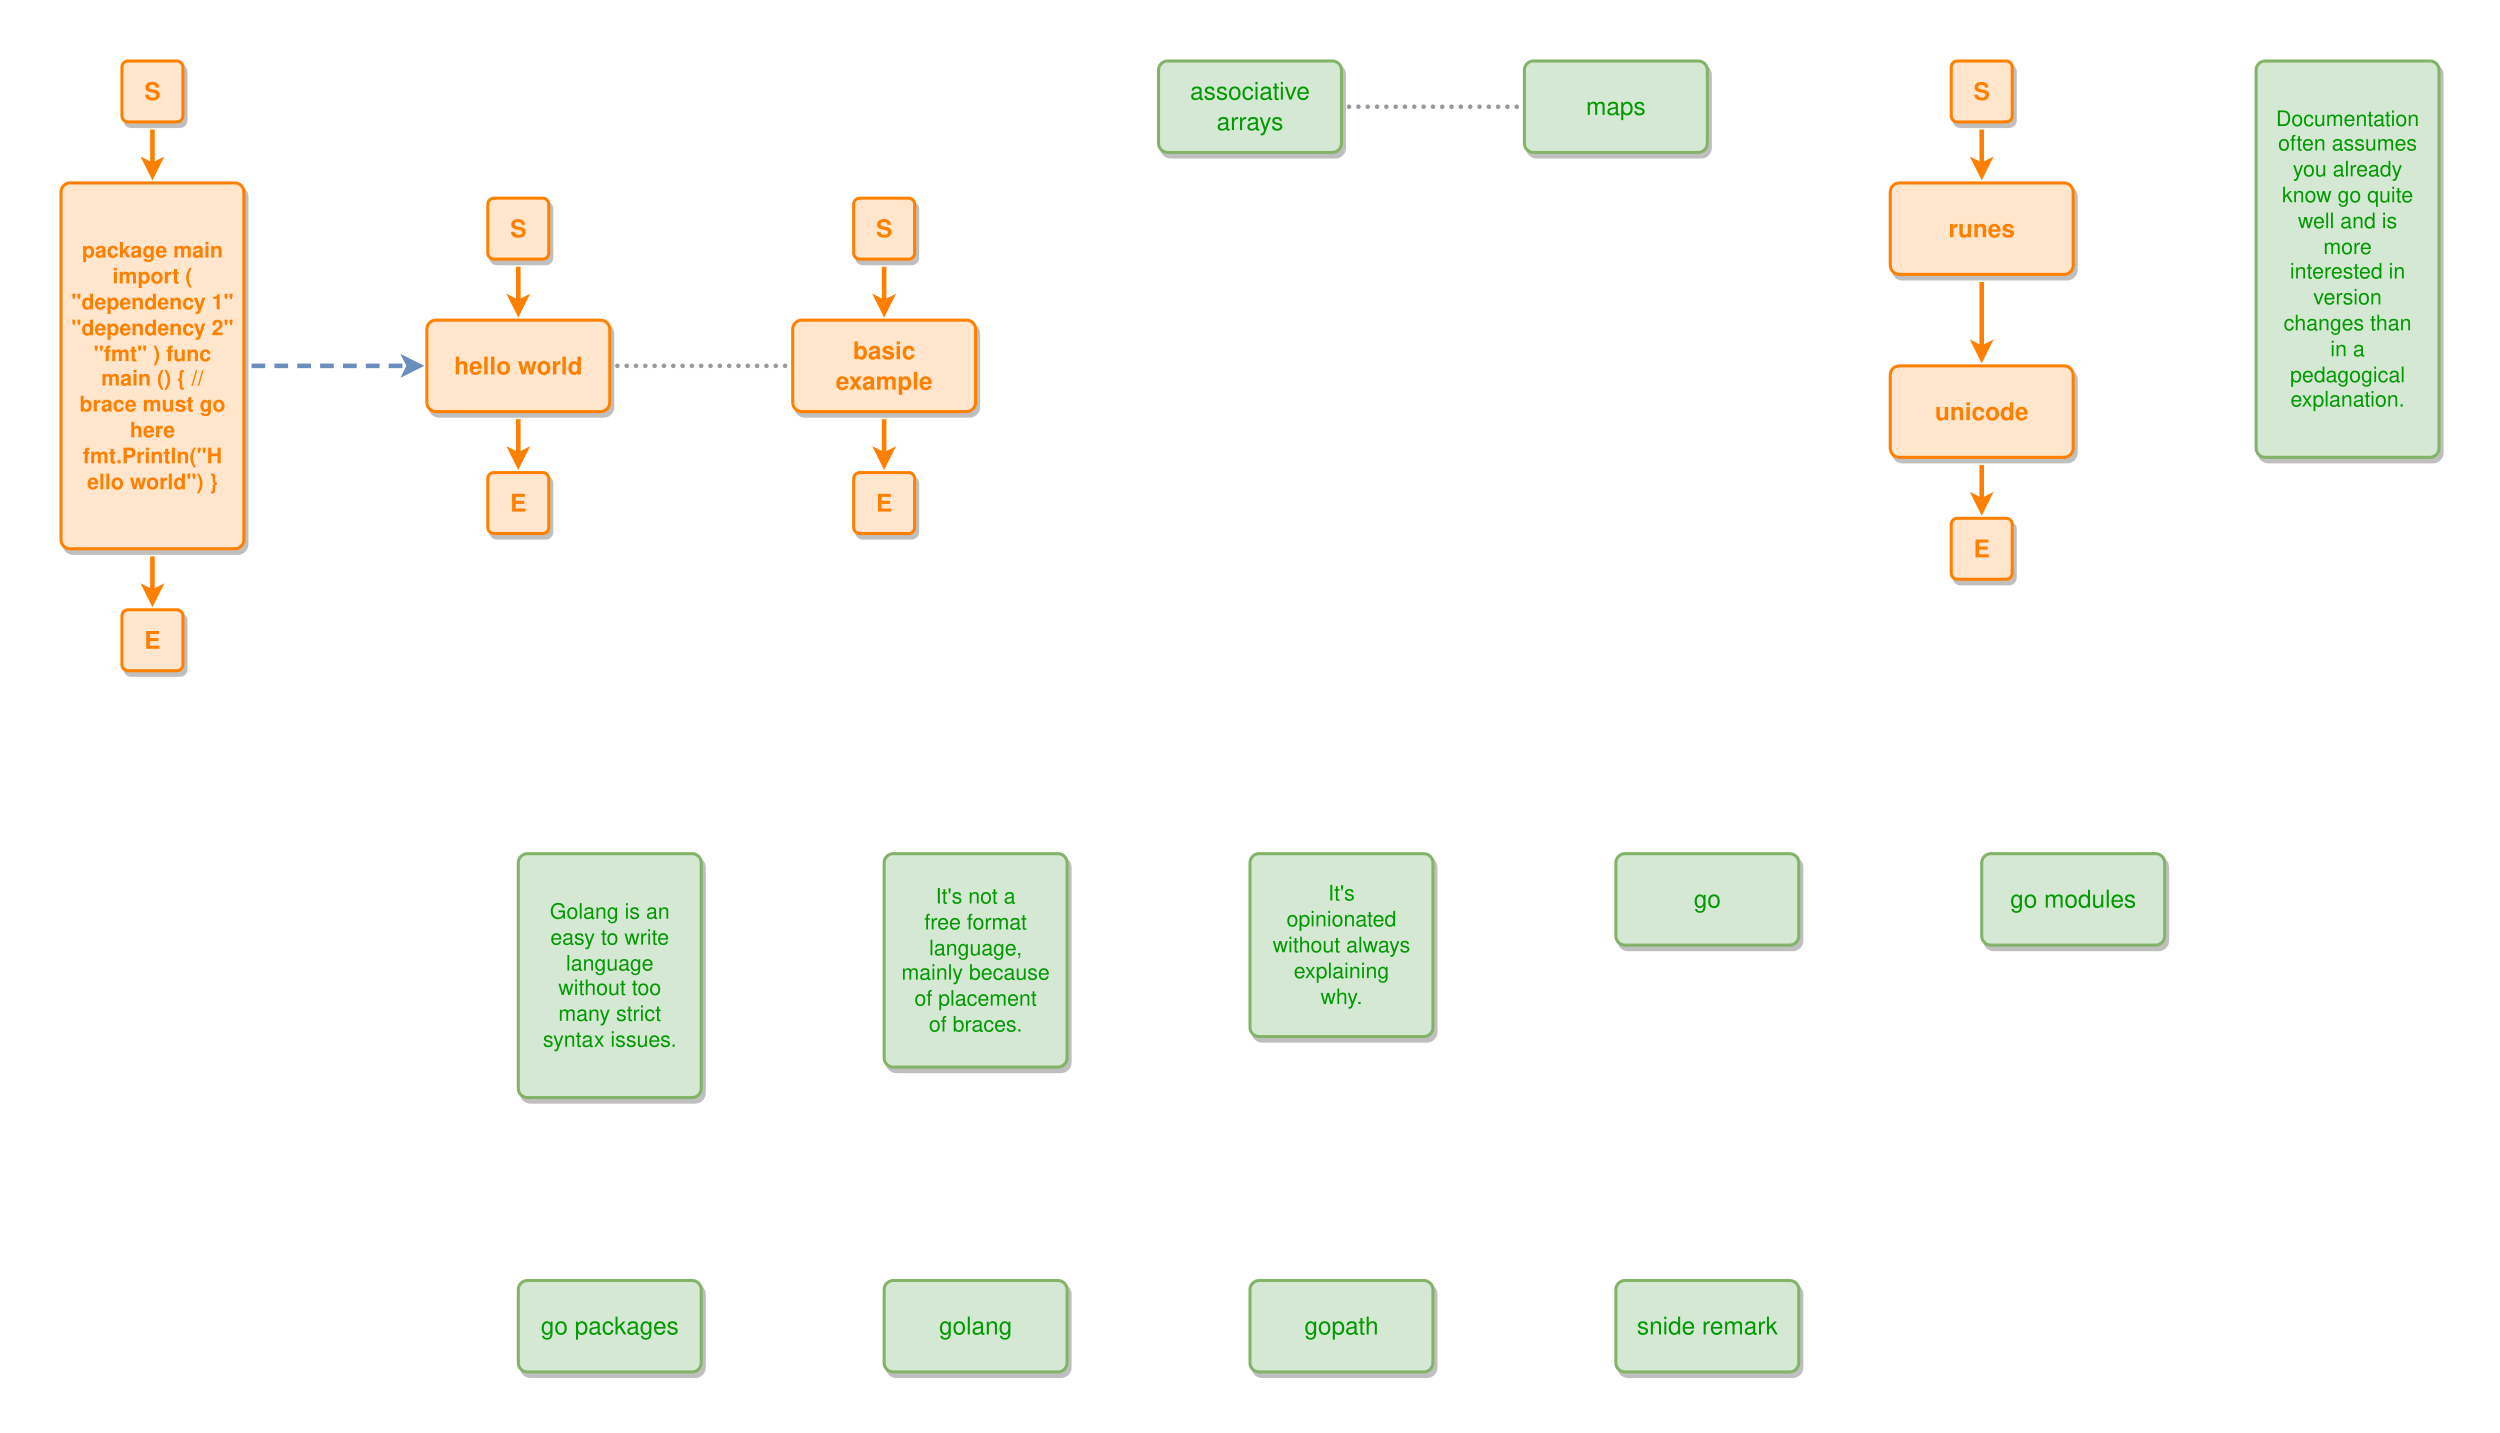
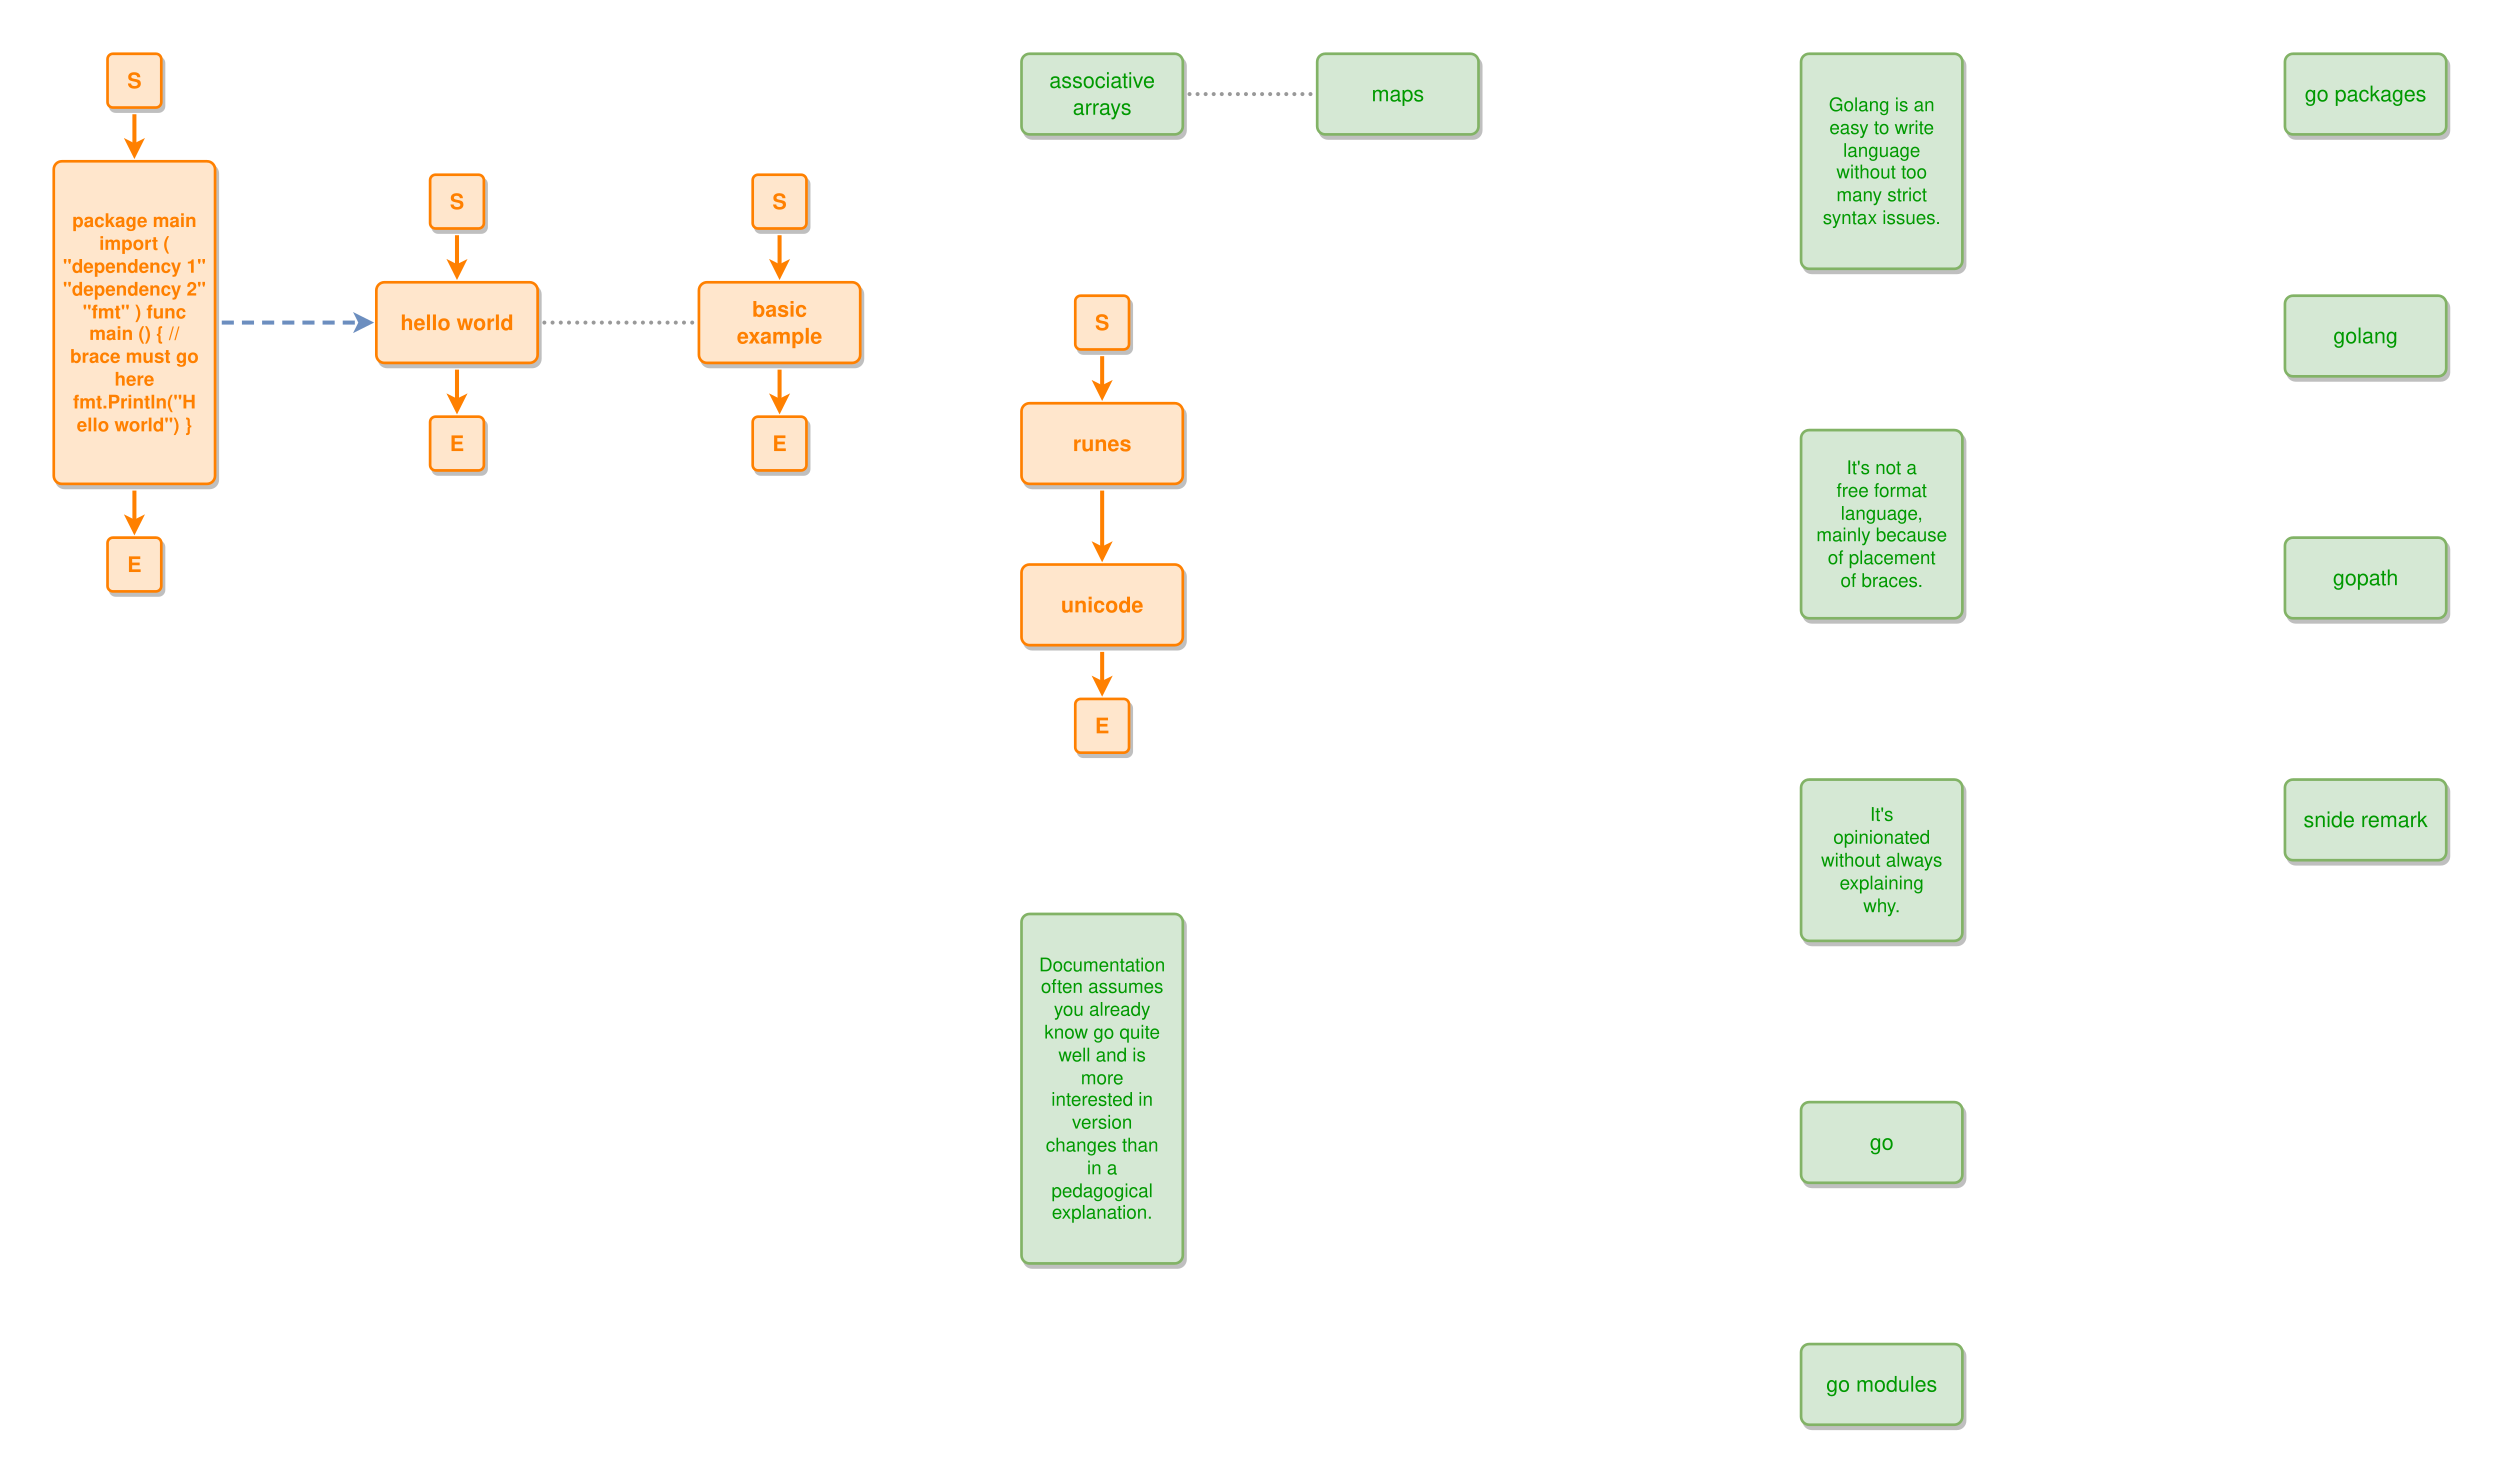
- <svg xmlns="http://www.w3.org/2000/svg" width="1640" height="940" viewBox="0 0 1640 940">
+ <svg xmlns="http://www.w3.org/2000/svg" width="1860" height="1100" viewBox="0 0 1860 1100">
  <defs>
  </defs>
  <g id="container-shells">
  </g>
  <g id="node-shadows">
-     <rect x="1480" y="40" width="120" height="260" rx="6" ry="6" fill="#000000" stroke="#000000" stroke-width="2" opacity="0.25" transform="translate(2,3)" />
-     <rect x="580" y="840" width="120" height="60" rx="6" ry="6" fill="#000000" stroke="#000000" stroke-width="2" opacity="0.25" transform="translate(2,3)" />
-     <rect x="820" y="840" width="120" height="60" rx="6" ry="6" fill="#000000" stroke="#000000" stroke-width="2" opacity="0.25" transform="translate(2,3)" />
+     <rect x="760" y="680" width="120" height="260" rx="6" ry="6" fill="#000000" stroke="#000000" stroke-width="2" opacity="0.25" transform="translate(2,3)" />
+     <rect x="1700" y="220" width="120" height="60" rx="6" ry="6" fill="#000000" stroke="#000000" stroke-width="2" opacity="0.25" transform="translate(2,3)" />
+     <rect x="1700" y="400" width="120" height="60" rx="6" ry="6" fill="#000000" stroke="#000000" stroke-width="2" opacity="0.25" transform="translate(2,3)" />
    <rect x="280" y="210" width="120" height="60" rx="6" ry="6" fill="#000000" stroke="#000000" stroke-width="2" opacity="0.25" transform="translate(2,3)" />
-     <rect x="1000" y="40" width="120" height="60" rx="6" ry="6" fill="#000000" stroke="#000000" stroke-width="2" opacity="0.25" transform="translate(2,3)" />
+     <rect x="980" y="40" width="120" height="60" rx="6" ry="6" fill="#000000" stroke="#000000" stroke-width="2" opacity="0.25" transform="translate(2,3)" />
    <rect x="40" y="120" width="120" height="240" rx="6" ry="6" fill="#000000" stroke="#000000" stroke-width="2" opacity="0.25" transform="translate(2,3)" />
-     <rect x="1240" y="120" width="120" height="60" rx="6" ry="6" fill="#000000" stroke="#000000" stroke-width="2" opacity="0.25" transform="translate(2,3)" />
-     <rect x="1060" y="840" width="120" height="60" rx="6" ry="6" fill="#000000" stroke="#000000" stroke-width="2" opacity="0.25" transform="translate(2,3)" />
-     <rect x="1240" y="240" width="120" height="60" rx="6" ry="6" fill="#000000" stroke="#000000" stroke-width="2" opacity="0.25" transform="translate(2,3)" />
+     <rect x="760" y="300" width="120" height="60" rx="6" ry="6" fill="#000000" stroke="#000000" stroke-width="2" opacity="0.25" transform="translate(2,3)" />
+     <rect x="1700" y="580" width="120" height="60" rx="6" ry="6" fill="#000000" stroke="#000000" stroke-width="2" opacity="0.25" transform="translate(2,3)" />
+     <rect x="760" y="420" width="120" height="60" rx="6" ry="6" fill="#000000" stroke="#000000" stroke-width="2" opacity="0.25" transform="translate(2,3)" />
    <rect x="560" y="130" width="40" height="40" rx="4" ry="4" fill="#000000" stroke="#000000" stroke-width="2" opacity="0.25" transform="translate(2,3)" />
    <rect x="560" y="310" width="40" height="40" rx="4" ry="4" fill="#000000" stroke="#000000" stroke-width="2" opacity="0.25" transform="translate(2,3)" />
-     <rect x="340" y="560" width="120" height="160" rx="6" ry="6" fill="#000000" stroke="#000000" stroke-width="2" opacity="0.25" transform="translate(2,3)" />
+     <rect x="1340" y="40" width="120" height="160" rx="6" ry="6" fill="#000000" stroke="#000000" stroke-width="2" opacity="0.25" transform="translate(2,3)" />
    <rect x="320" y="130" width="40" height="40" rx="4" ry="4" fill="#000000" stroke="#000000" stroke-width="2" opacity="0.25" transform="translate(2,3)" />
    <rect x="320" y="310" width="40" height="40" rx="4" ry="4" fill="#000000" stroke="#000000" stroke-width="2" opacity="0.25" transform="translate(2,3)" />
    <rect x="80" y="40" width="40" height="40" rx="4" ry="4" fill="#000000" stroke="#000000" stroke-width="2" opacity="0.25" transform="translate(2,3)" />
    <rect x="80" y="400" width="40" height="40" rx="4" ry="4" fill="#000000" stroke="#000000" stroke-width="2" opacity="0.25" transform="translate(2,3)" />
-     <rect x="1280" y="40" width="40" height="40" rx="4" ry="4" fill="#000000" stroke="#000000" stroke-width="2" opacity="0.25" transform="translate(2,3)" />
-     <rect x="1280" y="340" width="40" height="40" rx="4" ry="4" fill="#000000" stroke="#000000" stroke-width="2" opacity="0.25" transform="translate(2,3)" />
-     <rect x="580" y="560" width="120" height="140" rx="6" ry="6" fill="#000000" stroke="#000000" stroke-width="2" opacity="0.25" transform="translate(2,3)" />
-     <rect x="820" y="560" width="120" height="120" rx="6" ry="6" fill="#000000" stroke="#000000" stroke-width="2" opacity="0.25" transform="translate(2,3)" />
+     <rect x="800" y="220" width="40" height="40" rx="4" ry="4" fill="#000000" stroke="#000000" stroke-width="2" opacity="0.25" transform="translate(2,3)" />
+     <rect x="800" y="520" width="40" height="40" rx="4" ry="4" fill="#000000" stroke="#000000" stroke-width="2" opacity="0.25" transform="translate(2,3)" />
+     <rect x="1340" y="320" width="120" height="140" rx="6" ry="6" fill="#000000" stroke="#000000" stroke-width="2" opacity="0.25" transform="translate(2,3)" />
+     <rect x="1340" y="580" width="120" height="120" rx="6" ry="6" fill="#000000" stroke="#000000" stroke-width="2" opacity="0.25" transform="translate(2,3)" />
    <rect x="760" y="40" width="120" height="60" rx="6" ry="6" fill="#000000" stroke="#000000" stroke-width="2" opacity="0.25" transform="translate(2,3)" />
    <rect x="520" y="210" width="120" height="60" rx="6" ry="6" fill="#000000" stroke="#000000" stroke-width="2" opacity="0.25" transform="translate(2,3)" />
-     <rect x="1060" y="560" width="120" height="60" rx="6" ry="6" fill="#000000" stroke="#000000" stroke-width="2" opacity="0.25" transform="translate(2,3)" />
-     <rect x="1300" y="560" width="120" height="60" rx="6" ry="6" fill="#000000" stroke="#000000" stroke-width="2" opacity="0.25" transform="translate(2,3)" />
-     <rect x="340" y="840" width="120" height="60" rx="6" ry="6" fill="#000000" stroke="#000000" stroke-width="2" opacity="0.25" transform="translate(2,3)" />
+     <rect x="1340" y="820" width="120" height="60" rx="6" ry="6" fill="#000000" stroke="#000000" stroke-width="2" opacity="0.25" transform="translate(2,3)" />
+     <rect x="1340" y="1000" width="120" height="60" rx="6" ry="6" fill="#000000" stroke="#000000" stroke-width="2" opacity="0.25" transform="translate(2,3)" />
+     <rect x="1700" y="40" width="120" height="60" rx="6" ry="6" fill="#000000" stroke="#000000" stroke-width="2" opacity="0.25" transform="translate(2,3)" />
  </g>
  <g id="edges">
    <g class="edge" data-edge-idx="0" data-edge-base="nearto" data-edge-from="13" data-edge-to="5">
-       <line x1="995.00" y1="70.00" x2="885.00" y2="70.00" stroke="#999999" stroke-width="3" stroke-linecap="round" stroke-dasharray="0 6.111" />
+       <line x1="975.00" y1="70.00" x2="885.00" y2="70.00" stroke="#999999" stroke-width="3" stroke-linecap="round" stroke-dasharray="0 6.000" />
    </g>
    <g class="edge" data-edge-idx="1" data-edge-base="leadsto" data-edge-from="15" data-edge-to="17">
-       <line x1="1300.00" y1="185.00" x2="1300.00" y2="228.25" stroke="#ff8000" stroke-width="3" />
-       <path d="M 1300.00 235.00 L 1295.50 226.00 L 1300.00 228.25 L 1304.50 226.00 Z" fill="#ff8000" stroke="#ff8000" stroke-width="3" stroke-miterlimit="10" />
+       <line x1="820.00" y1="365.00" x2="820.00" y2="408.25" stroke="#ff8000" stroke-width="3" />
+       <path d="M 820.00 415.00 L 815.50 406.00 L 820.00 408.25 L 824.50 406.00 Z" fill="#ff8000" stroke="#ff8000" stroke-width="3" stroke-miterlimit="10" />
    </g>
    <g class="edge" data-edge-idx="2" data-edge-base="nearto" data-edge-from="6" data-edge-to="12">
      <line x1="515.00" y1="240.00" x2="405.00" y2="240.00" stroke="#999999" stroke-width="3" stroke-linecap="round" stroke-dasharray="0 6.111" />
    </g>
    <g class="edge" data-edge-idx="3" data-edge-base="expresses" data-edge-from="14" data-edge-to="12">
      <line x1="165.00" y1="240.00" x2="268.25" y2="240.00" stroke="#6c8ebf" stroke-width="3" stroke-dasharray="9 6" />
      <path d="M 275.00 240.00 L 266.00 244.50 L 268.25 240.00 L 266.00 235.50 Z" fill="#6c8ebf" stroke="#6c8ebf" stroke-width="3" stroke-miterlimit="10" />
    </g>
    <g class="edge" data-edge-idx="4" data-edge-base="leadsto" data-edge-from="18" data-edge-to="6">
      <line x1="580.00" y1="175.00" x2="580.00" y2="198.25" stroke="#ff8000" stroke-width="3" />
      <path d="M 580.00 205.00 L 575.50 196.00 L 580.00 198.25 L 584.50 196.00 Z" fill="#ff8000" stroke="#ff8000" stroke-width="3" stroke-miterlimit="10" />
    </g>
    <g class="edge" data-edge-idx="5" data-edge-base="leadsto" data-edge-from="6" data-edge-to="19">
      <line x1="580.00" y1="275.00" x2="580.00" y2="298.25" stroke="#ff8000" stroke-width="3" />
      <path d="M 580.00 305.00 L 575.50 296.00 L 580.00 298.25 L 584.50 296.00 Z" fill="#ff8000" stroke="#ff8000" stroke-width="3" stroke-miterlimit="10" />
    </g>
    <g class="edge" data-edge-idx="6" data-edge-base="leadsto" data-edge-from="20" data-edge-to="12">
      <line x1="340.00" y1="175.00" x2="340.00" y2="198.25" stroke="#ff8000" stroke-width="3" />
      <path d="M 340.00 205.00 L 335.50 196.00 L 340.00 198.25 L 344.50 196.00 Z" fill="#ff8000" stroke="#ff8000" stroke-width="3" stroke-miterlimit="10" />
    </g>
    <g class="edge" data-edge-idx="7" data-edge-base="leadsto" data-edge-from="12" data-edge-to="21">
      <line x1="340.00" y1="275.00" x2="340.00" y2="298.25" stroke="#ff8000" stroke-width="3" />
      <path d="M 340.00 305.00 L 335.50 296.00 L 340.00 298.25 L 344.50 296.00 Z" fill="#ff8000" stroke="#ff8000" stroke-width="3" stroke-miterlimit="10" />
    </g>
    <g class="edge" data-edge-idx="8" data-edge-base="leadsto" data-edge-from="22" data-edge-to="14">
      <line x1="100.00" y1="85.00" x2="100.00" y2="108.25" stroke="#ff8000" stroke-width="3" />
      <path d="M 100.00 115.00 L 95.50 106.00 L 100.00 108.25 L 104.50 106.00 Z" fill="#ff8000" stroke="#ff8000" stroke-width="3" stroke-miterlimit="10" />
    </g>
    <g class="edge" data-edge-idx="9" data-edge-base="leadsto" data-edge-from="14" data-edge-to="23">
      <line x1="100.00" y1="365.00" x2="100.00" y2="388.25" stroke="#ff8000" stroke-width="3" />
      <path d="M 100.00 395.00 L 95.50 386.00 L 100.00 388.25 L 104.50 386.00 Z" fill="#ff8000" stroke="#ff8000" stroke-width="3" stroke-miterlimit="10" />
    </g>
    <g class="edge" data-edge-idx="10" data-edge-base="leadsto" data-edge-from="24" data-edge-to="15">
-       <line x1="1300.00" y1="85.00" x2="1300.00" y2="108.25" stroke="#ff8000" stroke-width="3" />
-       <path d="M 1300.00 115.00 L 1295.50 106.00 L 1300.00 108.25 L 1304.50 106.00 Z" fill="#ff8000" stroke="#ff8000" stroke-width="3" stroke-miterlimit="10" />
+       <line x1="820.00" y1="265.00" x2="820.00" y2="288.25" stroke="#ff8000" stroke-width="3" />
+       <path d="M 820.00 295.00 L 815.50 286.00 L 820.00 288.25 L 824.50 286.00 Z" fill="#ff8000" stroke="#ff8000" stroke-width="3" stroke-miterlimit="10" />
    </g>
    <g class="edge" data-edge-idx="11" data-edge-base="leadsto" data-edge-from="17" data-edge-to="25">
-       <line x1="1300.00" y1="305.00" x2="1300.00" y2="328.25" stroke="#ff8000" stroke-width="3" />
-       <path d="M 1300.00 335.00 L 1295.50 326.00 L 1300.00 328.25 L 1304.50 326.00 Z" fill="#ff8000" stroke="#ff8000" stroke-width="3" stroke-miterlimit="10" />
+       <line x1="820.00" y1="485.00" x2="820.00" y2="508.25" stroke="#ff8000" stroke-width="3" />
+       <path d="M 820.00 515.00 L 815.50 506.00 L 820.00 508.25 L 824.50 506.00 Z" fill="#ff8000" stroke="#ff8000" stroke-width="3" stroke-miterlimit="10" />
    </g>
  </g>
  <g id="nodes">
-     <rect x="1480" y="40" width="120" height="260" rx="6" ry="6" fill="#d5e8d4" stroke="#82b366" stroke-width="2" />
-     <text x="1540" y="78" text-anchor="middle" dominant-baseline="middle" font-family="Helvetica,Inter,Segoe UI,Arial" font-size="14" font-weight="normal" fill="#009900">Documentation</text>
-     <text x="1540" y="94" text-anchor="middle" dominant-baseline="middle" font-family="Helvetica,Inter,Segoe UI,Arial" font-size="14" font-weight="normal" fill="#009900">often assumes</text>
-     <text x="1540" y="111" text-anchor="middle" dominant-baseline="middle" font-family="Helvetica,Inter,Segoe UI,Arial" font-size="14" font-weight="normal" fill="#009900">you already</text>
-     <text x="1540" y="128" text-anchor="middle" dominant-baseline="middle" font-family="Helvetica,Inter,Segoe UI,Arial" font-size="14" font-weight="normal" fill="#009900">know go quite</text>
-     <text x="1540" y="145" text-anchor="middle" dominant-baseline="middle" font-family="Helvetica,Inter,Segoe UI,Arial" font-size="14" font-weight="normal" fill="#009900">well and is</text>
-     <text x="1540" y="162" text-anchor="middle" dominant-baseline="middle" font-family="Helvetica,Inter,Segoe UI,Arial" font-size="14" font-weight="normal" fill="#009900">more</text>
-     <text x="1540" y="178" text-anchor="middle" dominant-baseline="middle" font-family="Helvetica,Inter,Segoe UI,Arial" font-size="14" font-weight="normal" fill="#009900">interested in</text>
-     <text x="1540" y="195" text-anchor="middle" dominant-baseline="middle" font-family="Helvetica,Inter,Segoe UI,Arial" font-size="14" font-weight="normal" fill="#009900">version</text>
-     <text x="1540" y="212" text-anchor="middle" dominant-baseline="middle" font-family="Helvetica,Inter,Segoe UI,Arial" font-size="14" font-weight="normal" fill="#009900">changes than</text>
-     <text x="1540" y="229" text-anchor="middle" dominant-baseline="middle" font-family="Helvetica,Inter,Segoe UI,Arial" font-size="14" font-weight="normal" fill="#009900">in a</text>
-     <text x="1540" y="246" text-anchor="middle" dominant-baseline="middle" font-family="Helvetica,Inter,Segoe UI,Arial" font-size="14" font-weight="normal" fill="#009900">pedagogical</text>
-     <text x="1540" y="262" text-anchor="middle" dominant-baseline="middle" font-family="Helvetica,Inter,Segoe UI,Arial" font-size="14" font-weight="normal" fill="#009900">explanation.</text>
-     <rect x="580" y="840" width="120" height="60" rx="6" ry="6" fill="#d5e8d4" stroke="#82b366" stroke-width="2" />
-     <text x="640" y="870" text-anchor="middle" dominant-baseline="middle" font-family="Helvetica,Inter,Segoe UI,Arial" font-size="16" font-weight="normal" fill="#009900">golang</text>
-     <rect x="820" y="840" width="120" height="60" rx="6" ry="6" fill="#d5e8d4" stroke="#82b366" stroke-width="2" />
-     <text x="880" y="870" text-anchor="middle" dominant-baseline="middle" font-family="Helvetica,Inter,Segoe UI,Arial" font-size="16" font-weight="normal" fill="#009900">gopath</text>
+     <rect x="760" y="680" width="120" height="260" rx="6" ry="6" fill="#d5e8d4" stroke="#82b366" stroke-width="2" />
+     <text x="820" y="718" text-anchor="middle" dominant-baseline="middle" font-family="Helvetica,Inter,Segoe UI,Arial" font-size="14" font-weight="normal" fill="#009900">Documentation</text>
+     <text x="820" y="734" text-anchor="middle" dominant-baseline="middle" font-family="Helvetica,Inter,Segoe UI,Arial" font-size="14" font-weight="normal" fill="#009900">often assumes</text>
+     <text x="820" y="751" text-anchor="middle" dominant-baseline="middle" font-family="Helvetica,Inter,Segoe UI,Arial" font-size="14" font-weight="normal" fill="#009900">you already</text>
+     <text x="820" y="768" text-anchor="middle" dominant-baseline="middle" font-family="Helvetica,Inter,Segoe UI,Arial" font-size="14" font-weight="normal" fill="#009900">know go quite</text>
+     <text x="820" y="785" text-anchor="middle" dominant-baseline="middle" font-family="Helvetica,Inter,Segoe UI,Arial" font-size="14" font-weight="normal" fill="#009900">well and is</text>
+     <text x="820" y="802" text-anchor="middle" dominant-baseline="middle" font-family="Helvetica,Inter,Segoe UI,Arial" font-size="14" font-weight="normal" fill="#009900">more</text>
+     <text x="820" y="818" text-anchor="middle" dominant-baseline="middle" font-family="Helvetica,Inter,Segoe UI,Arial" font-size="14" font-weight="normal" fill="#009900">interested in</text>
+     <text x="820" y="835" text-anchor="middle" dominant-baseline="middle" font-family="Helvetica,Inter,Segoe UI,Arial" font-size="14" font-weight="normal" fill="#009900">version</text>
+     <text x="820" y="852" text-anchor="middle" dominant-baseline="middle" font-family="Helvetica,Inter,Segoe UI,Arial" font-size="14" font-weight="normal" fill="#009900">changes than</text>
+     <text x="820" y="869" text-anchor="middle" dominant-baseline="middle" font-family="Helvetica,Inter,Segoe UI,Arial" font-size="14" font-weight="normal" fill="#009900">in a</text>
+     <text x="820" y="886" text-anchor="middle" dominant-baseline="middle" font-family="Helvetica,Inter,Segoe UI,Arial" font-size="14" font-weight="normal" fill="#009900">pedagogical</text>
+     <text x="820" y="902" text-anchor="middle" dominant-baseline="middle" font-family="Helvetica,Inter,Segoe UI,Arial" font-size="14" font-weight="normal" fill="#009900">explanation.</text>
+     <rect x="1700" y="220" width="120" height="60" rx="6" ry="6" fill="#d5e8d4" stroke="#82b366" stroke-width="2" />
+     <text x="1760" y="250" text-anchor="middle" dominant-baseline="middle" font-family="Helvetica,Inter,Segoe UI,Arial" font-size="16" font-weight="normal" fill="#009900">golang</text>
+     <rect x="1700" y="400" width="120" height="60" rx="6" ry="6" fill="#d5e8d4" stroke="#82b366" stroke-width="2" />
+     <text x="1760" y="430" text-anchor="middle" dominant-baseline="middle" font-family="Helvetica,Inter,Segoe UI,Arial" font-size="16" font-weight="normal" fill="#009900">gopath</text>
    <rect x="280" y="210" width="120" height="60" rx="6" ry="6" fill="#ffe6cc" stroke="#ff8000" stroke-width="2" />
    <text x="340" y="240" text-anchor="middle" dominant-baseline="middle" font-family="Helvetica,Inter,Segoe UI,Arial" font-size="16" font-weight="bold" fill="#ff8000">hello world</text>
-     <rect x="1000" y="40" width="120" height="60" rx="6" ry="6" fill="#d5e8d4" stroke="#82b366" stroke-width="2" />
-     <text x="1060" y="70" text-anchor="middle" dominant-baseline="middle" font-family="Helvetica,Inter,Segoe UI,Arial" font-size="16" font-weight="normal" fill="#009900">maps</text>
+     <rect x="980" y="40" width="120" height="60" rx="6" ry="6" fill="#d5e8d4" stroke="#82b366" stroke-width="2" />
+     <text x="1040" y="70" text-anchor="middle" dominant-baseline="middle" font-family="Helvetica,Inter,Segoe UI,Arial" font-size="16" font-weight="normal" fill="#009900">maps</text>
    <rect x="40" y="120" width="120" height="240" rx="6" ry="6" fill="#ffe6cc" stroke="#ff8000" stroke-width="2" />
    <text x="100" y="164" text-anchor="middle" dominant-baseline="middle" font-family="Helvetica,Inter,Segoe UI,Arial" font-size="14" font-weight="bold" fill="#ff8000">package main</text>
    <text x="100" y="181" text-anchor="middle" dominant-baseline="middle" font-family="Helvetica,Inter,Segoe UI,Arial" font-size="14" font-weight="bold" fill="#ff8000">import (</text>
    <text x="100" y="198" text-anchor="middle" dominant-baseline="middle" font-family="Helvetica,Inter,Segoe UI,Arial" font-size="14" font-weight="bold" fill="#ff8000">"dependency 1"</text>
    <text x="100" y="215" text-anchor="middle" dominant-baseline="middle" font-family="Helvetica,Inter,Segoe UI,Arial" font-size="14" font-weight="bold" fill="#ff8000">"dependency 2"</text>
    <text x="100" y="232" text-anchor="middle" dominant-baseline="middle" font-family="Helvetica,Inter,Segoe UI,Arial" font-size="14" font-weight="bold" fill="#ff8000">"fmt" ) func</text>
    <text x="100" y="248" text-anchor="middle" dominant-baseline="middle" font-family="Helvetica,Inter,Segoe UI,Arial" font-size="14" font-weight="bold" fill="#ff8000">main () { //</text>
    <text x="100" y="265" text-anchor="middle" dominant-baseline="middle" font-family="Helvetica,Inter,Segoe UI,Arial" font-size="14" font-weight="bold" fill="#ff8000">brace must go</text>
    <text x="100" y="282" text-anchor="middle" dominant-baseline="middle" font-family="Helvetica,Inter,Segoe UI,Arial" font-size="14" font-weight="bold" fill="#ff8000">here</text>
    <text x="100" y="299" text-anchor="middle" dominant-baseline="middle" font-family="Helvetica,Inter,Segoe UI,Arial" font-size="14" font-weight="bold" fill="#ff8000">fmt.Println("H</text>
    <text x="100" y="316" text-anchor="middle" dominant-baseline="middle" font-family="Helvetica,Inter,Segoe UI,Arial" font-size="14" font-weight="bold" fill="#ff8000">ello world") }</text>
-     <rect x="1240" y="120" width="120" height="60" rx="6" ry="6" fill="#ffe6cc" stroke="#ff8000" stroke-width="2" />
-     <text x="1300" y="150" text-anchor="middle" dominant-baseline="middle" font-family="Helvetica,Inter,Segoe UI,Arial" font-size="16" font-weight="bold" fill="#ff8000">runes</text>
+     <rect x="760" y="300" width="120" height="60" rx="6" ry="6" fill="#ffe6cc" stroke="#ff8000" stroke-width="2" />
+     <text x="820" y="330" text-anchor="middle" dominant-baseline="middle" font-family="Helvetica,Inter,Segoe UI,Arial" font-size="16" font-weight="bold" fill="#ff8000">runes</text>
    <g>
-       <rect x="1060" y="840" width="120" height="60" rx="6" ry="6" fill="#d5e8d4" stroke="#82b366" stroke-width="2" />
-       <text x="1120" y="870" text-anchor="middle" dominant-baseline="middle" font-family="Helvetica,Inter,Segoe UI,Arial" font-size="16" font-weight="normal" fill="#009900">snide remark</text>
+       <rect x="1700" y="580" width="120" height="60" rx="6" ry="6" fill="#d5e8d4" stroke="#82b366" stroke-width="2" />
+       <text x="1760" y="610" text-anchor="middle" dominant-baseline="middle" font-family="Helvetica,Inter,Segoe UI,Arial" font-size="16" font-weight="normal" fill="#009900">snide remark</text>
    </g>
-     <rect x="1240" y="240" width="120" height="60" rx="6" ry="6" fill="#ffe6cc" stroke="#ff8000" stroke-width="2" />
-     <text x="1300" y="270" text-anchor="middle" dominant-baseline="middle" font-family="Helvetica,Inter,Segoe UI,Arial" font-size="16" font-weight="bold" fill="#ff8000">unicode</text>
+     <rect x="760" y="420" width="120" height="60" rx="6" ry="6" fill="#ffe6cc" stroke="#ff8000" stroke-width="2" />
+     <text x="820" y="450" text-anchor="middle" dominant-baseline="middle" font-family="Helvetica,Inter,Segoe UI,Arial" font-size="16" font-weight="bold" fill="#ff8000">unicode</text>
    <rect x="560" y="130" width="40" height="40" rx="4" ry="4" fill="#ffe6cc" stroke="#ff8000" stroke-width="2" />
    <text x="580" y="150" text-anchor="middle" dominant-baseline="middle" font-family="Helvetica,Inter,Segoe UI,Arial" font-size="16" font-weight="bold" fill="#ff8000">S</text>
    <rect x="560" y="310" width="40" height="40" rx="4" ry="4" fill="#ffe6cc" stroke="#ff8000" stroke-width="2" />
    <text x="580" y="330" text-anchor="middle" dominant-baseline="middle" font-family="Helvetica,Inter,Segoe UI,Arial" font-size="16" font-weight="bold" fill="#ff8000">E</text>
-     <rect x="340" y="560" width="120" height="160" rx="6" ry="6" fill="#d5e8d4" stroke="#82b366" stroke-width="2" />
-     <text x="400" y="598" text-anchor="middle" dominant-baseline="middle" font-family="Helvetica,Inter,Segoe UI,Arial" font-size="14" font-weight="normal" fill="#009900">Golang is an</text>
-     <text x="400" y="615" text-anchor="middle" dominant-baseline="middle" font-family="Helvetica,Inter,Segoe UI,Arial" font-size="14" font-weight="normal" fill="#009900">easy to write</text>
-     <text x="400" y="632" text-anchor="middle" dominant-baseline="middle" font-family="Helvetica,Inter,Segoe UI,Arial" font-size="14" font-weight="normal" fill="#009900">language</text>
-     <text x="400" y="648" text-anchor="middle" dominant-baseline="middle" font-family="Helvetica,Inter,Segoe UI,Arial" font-size="14" font-weight="normal" fill="#009900">without too</text>
-     <text x="400" y="665" text-anchor="middle" dominant-baseline="middle" font-family="Helvetica,Inter,Segoe UI,Arial" font-size="14" font-weight="normal" fill="#009900">many strict</text>
-     <text x="400" y="682" text-anchor="middle" dominant-baseline="middle" font-family="Helvetica,Inter,Segoe UI,Arial" font-size="14" font-weight="normal" fill="#009900">syntax issues.</text>
+     <rect x="1340" y="40" width="120" height="160" rx="6" ry="6" fill="#d5e8d4" stroke="#82b366" stroke-width="2" />
+     <text x="1400" y="78" text-anchor="middle" dominant-baseline="middle" font-family="Helvetica,Inter,Segoe UI,Arial" font-size="14" font-weight="normal" fill="#009900">Golang is an</text>
+     <text x="1400" y="95" text-anchor="middle" dominant-baseline="middle" font-family="Helvetica,Inter,Segoe UI,Arial" font-size="14" font-weight="normal" fill="#009900">easy to write</text>
+     <text x="1400" y="112" text-anchor="middle" dominant-baseline="middle" font-family="Helvetica,Inter,Segoe UI,Arial" font-size="14" font-weight="normal" fill="#009900">language</text>
+     <text x="1400" y="128" text-anchor="middle" dominant-baseline="middle" font-family="Helvetica,Inter,Segoe UI,Arial" font-size="14" font-weight="normal" fill="#009900">without too</text>
+     <text x="1400" y="145" text-anchor="middle" dominant-baseline="middle" font-family="Helvetica,Inter,Segoe UI,Arial" font-size="14" font-weight="normal" fill="#009900">many strict</text>
+     <text x="1400" y="162" text-anchor="middle" dominant-baseline="middle" font-family="Helvetica,Inter,Segoe UI,Arial" font-size="14" font-weight="normal" fill="#009900">syntax issues.</text>
    <rect x="320" y="130" width="40" height="40" rx="4" ry="4" fill="#ffe6cc" stroke="#ff8000" stroke-width="2" />
    <text x="340" y="150" text-anchor="middle" dominant-baseline="middle" font-family="Helvetica,Inter,Segoe UI,Arial" font-size="16" font-weight="bold" fill="#ff8000">S</text>
    <rect x="320" y="310" width="40" height="40" rx="4" ry="4" fill="#ffe6cc" stroke="#ff8000" stroke-width="2" />
    <text x="340" y="330" text-anchor="middle" dominant-baseline="middle" font-family="Helvetica,Inter,Segoe UI,Arial" font-size="16" font-weight="bold" fill="#ff8000">E</text>
    <rect x="80" y="40" width="40" height="40" rx="4" ry="4" fill="#ffe6cc" stroke="#ff8000" stroke-width="2" />
    <text x="100" y="60" text-anchor="middle" dominant-baseline="middle" font-family="Helvetica,Inter,Segoe UI,Arial" font-size="16" font-weight="bold" fill="#ff8000">S</text>
    <rect x="80" y="400" width="40" height="40" rx="4" ry="4" fill="#ffe6cc" stroke="#ff8000" stroke-width="2" />
    <text x="100" y="420" text-anchor="middle" dominant-baseline="middle" font-family="Helvetica,Inter,Segoe UI,Arial" font-size="16" font-weight="bold" fill="#ff8000">E</text>
-     <rect x="1280" y="40" width="40" height="40" rx="4" ry="4" fill="#ffe6cc" stroke="#ff8000" stroke-width="2" />
-     <text x="1300" y="60" text-anchor="middle" dominant-baseline="middle" font-family="Helvetica,Inter,Segoe UI,Arial" font-size="16" font-weight="bold" fill="#ff8000">S</text>
-     <rect x="1280" y="340" width="40" height="40" rx="4" ry="4" fill="#ffe6cc" stroke="#ff8000" stroke-width="2" />
-     <text x="1300" y="360" text-anchor="middle" dominant-baseline="middle" font-family="Helvetica,Inter,Segoe UI,Arial" font-size="16" font-weight="bold" fill="#ff8000">E</text>
-     <rect x="580" y="560" width="120" height="140" rx="6" ry="6" fill="#d5e8d4" stroke="#82b366" stroke-width="2" />
-     <text x="640" y="588" text-anchor="middle" dominant-baseline="middle" font-family="Helvetica,Inter,Segoe UI,Arial" font-size="14" font-weight="normal" fill="#009900">It's not a</text>
-     <text x="640" y="605" text-anchor="middle" dominant-baseline="middle" font-family="Helvetica,Inter,Segoe UI,Arial" font-size="14" font-weight="normal" fill="#009900">free format</text>
-     <text x="640" y="622" text-anchor="middle" dominant-baseline="middle" font-family="Helvetica,Inter,Segoe UI,Arial" font-size="14" font-weight="normal" fill="#009900">language,</text>
-     <text x="640" y="638" text-anchor="middle" dominant-baseline="middle" font-family="Helvetica,Inter,Segoe UI,Arial" font-size="14" font-weight="normal" fill="#009900">mainly because</text>
-     <text x="640" y="655" text-anchor="middle" dominant-baseline="middle" font-family="Helvetica,Inter,Segoe UI,Arial" font-size="14" font-weight="normal" fill="#009900">of placement</text>
-     <text x="640" y="672" text-anchor="middle" dominant-baseline="middle" font-family="Helvetica,Inter,Segoe UI,Arial" font-size="14" font-weight="normal" fill="#009900">of braces.</text>
-     <rect x="820" y="560" width="120" height="120" rx="6" ry="6" fill="#d5e8d4" stroke="#82b366" stroke-width="2" />
-     <text x="880" y="586" text-anchor="middle" dominant-baseline="middle" font-family="Helvetica,Inter,Segoe UI,Arial" font-size="14" font-weight="normal" fill="#009900">It's</text>
-     <text x="880" y="603" text-anchor="middle" dominant-baseline="middle" font-family="Helvetica,Inter,Segoe UI,Arial" font-size="14" font-weight="normal" fill="#009900">opinionated</text>
-     <text x="880" y="620" text-anchor="middle" dominant-baseline="middle" font-family="Helvetica,Inter,Segoe UI,Arial" font-size="14" font-weight="normal" fill="#009900">without always</text>
-     <text x="880" y="637" text-anchor="middle" dominant-baseline="middle" font-family="Helvetica,Inter,Segoe UI,Arial" font-size="14" font-weight="normal" fill="#009900">explaining</text>
-     <text x="880" y="654" text-anchor="middle" dominant-baseline="middle" font-family="Helvetica,Inter,Segoe UI,Arial" font-size="14" font-weight="normal" fill="#009900">why.</text>
+     <rect x="800" y="220" width="40" height="40" rx="4" ry="4" fill="#ffe6cc" stroke="#ff8000" stroke-width="2" />
+     <text x="820" y="240" text-anchor="middle" dominant-baseline="middle" font-family="Helvetica,Inter,Segoe UI,Arial" font-size="16" font-weight="bold" fill="#ff8000">S</text>
+     <rect x="800" y="520" width="40" height="40" rx="4" ry="4" fill="#ffe6cc" stroke="#ff8000" stroke-width="2" />
+     <text x="820" y="540" text-anchor="middle" dominant-baseline="middle" font-family="Helvetica,Inter,Segoe UI,Arial" font-size="16" font-weight="bold" fill="#ff8000">E</text>
+     <rect x="1340" y="320" width="120" height="140" rx="6" ry="6" fill="#d5e8d4" stroke="#82b366" stroke-width="2" />
+     <text x="1400" y="348" text-anchor="middle" dominant-baseline="middle" font-family="Helvetica,Inter,Segoe UI,Arial" font-size="14" font-weight="normal" fill="#009900">It's not a</text>
+     <text x="1400" y="365" text-anchor="middle" dominant-baseline="middle" font-family="Helvetica,Inter,Segoe UI,Arial" font-size="14" font-weight="normal" fill="#009900">free format</text>
+     <text x="1400" y="382" text-anchor="middle" dominant-baseline="middle" font-family="Helvetica,Inter,Segoe UI,Arial" font-size="14" font-weight="normal" fill="#009900">language,</text>
+     <text x="1400" y="398" text-anchor="middle" dominant-baseline="middle" font-family="Helvetica,Inter,Segoe UI,Arial" font-size="14" font-weight="normal" fill="#009900">mainly because</text>
+     <text x="1400" y="415" text-anchor="middle" dominant-baseline="middle" font-family="Helvetica,Inter,Segoe UI,Arial" font-size="14" font-weight="normal" fill="#009900">of placement</text>
+     <text x="1400" y="432" text-anchor="middle" dominant-baseline="middle" font-family="Helvetica,Inter,Segoe UI,Arial" font-size="14" font-weight="normal" fill="#009900">of braces.</text>
+     <rect x="1340" y="580" width="120" height="120" rx="6" ry="6" fill="#d5e8d4" stroke="#82b366" stroke-width="2" />
+     <text x="1400" y="606" text-anchor="middle" dominant-baseline="middle" font-family="Helvetica,Inter,Segoe UI,Arial" font-size="14" font-weight="normal" fill="#009900">It's</text>
+     <text x="1400" y="623" text-anchor="middle" dominant-baseline="middle" font-family="Helvetica,Inter,Segoe UI,Arial" font-size="14" font-weight="normal" fill="#009900">opinionated</text>
+     <text x="1400" y="640" text-anchor="middle" dominant-baseline="middle" font-family="Helvetica,Inter,Segoe UI,Arial" font-size="14" font-weight="normal" fill="#009900">without always</text>
+     <text x="1400" y="657" text-anchor="middle" dominant-baseline="middle" font-family="Helvetica,Inter,Segoe UI,Arial" font-size="14" font-weight="normal" fill="#009900">explaining</text>
+     <text x="1400" y="674" text-anchor="middle" dominant-baseline="middle" font-family="Helvetica,Inter,Segoe UI,Arial" font-size="14" font-weight="normal" fill="#009900">why.</text>
    <rect x="760" y="40" width="120" height="60" rx="6" ry="6" fill="#d5e8d4" stroke="#82b366" stroke-width="2" />
    <text x="820" y="60" text-anchor="middle" dominant-baseline="middle" font-family="Helvetica,Inter,Segoe UI,Arial" font-size="16" font-weight="normal" fill="#009900">associative</text>
    <text x="820" y="80" text-anchor="middle" dominant-baseline="middle" font-family="Helvetica,Inter,Segoe UI,Arial" font-size="16" font-weight="normal" fill="#009900">arrays</text>
    <rect x="520" y="210" width="120" height="60" rx="6" ry="6" fill="#ffe6cc" stroke="#ff8000" stroke-width="2" />
    <text x="580" y="230" text-anchor="middle" dominant-baseline="middle" font-family="Helvetica,Inter,Segoe UI,Arial" font-size="16" font-weight="bold" fill="#ff8000">basic</text>
    <text x="580" y="250" text-anchor="middle" dominant-baseline="middle" font-family="Helvetica,Inter,Segoe UI,Arial" font-size="16" font-weight="bold" fill="#ff8000">example</text>
-     <rect x="1060" y="560" width="120" height="60" rx="6" ry="6" fill="#d5e8d4" stroke="#82b366" stroke-width="2" />
-     <text x="1120" y="590" text-anchor="middle" dominant-baseline="middle" font-family="Helvetica,Inter,Segoe UI,Arial" font-size="16" font-weight="normal" fill="#009900">go</text>
-     <rect x="1300" y="560" width="120" height="60" rx="6" ry="6" fill="#d5e8d4" stroke="#82b366" stroke-width="2" />
-     <text x="1360" y="590" text-anchor="middle" dominant-baseline="middle" font-family="Helvetica,Inter,Segoe UI,Arial" font-size="16" font-weight="normal" fill="#009900">go modules</text>
-     <rect x="340" y="840" width="120" height="60" rx="6" ry="6" fill="#d5e8d4" stroke="#82b366" stroke-width="2" />
-     <text x="400" y="870" text-anchor="middle" dominant-baseline="middle" font-family="Helvetica,Inter,Segoe UI,Arial" font-size="16" font-weight="normal" fill="#009900">go packages</text>
+     <rect x="1340" y="820" width="120" height="60" rx="6" ry="6" fill="#d5e8d4" stroke="#82b366" stroke-width="2" />
+     <text x="1400" y="850" text-anchor="middle" dominant-baseline="middle" font-family="Helvetica,Inter,Segoe UI,Arial" font-size="16" font-weight="normal" fill="#009900">go</text>
+     <rect x="1340" y="1000" width="120" height="60" rx="6" ry="6" fill="#d5e8d4" stroke="#82b366" stroke-width="2" />
+     <text x="1400" y="1030" text-anchor="middle" dominant-baseline="middle" font-family="Helvetica,Inter,Segoe UI,Arial" font-size="16" font-weight="normal" fill="#009900">go modules</text>
+     <rect x="1700" y="40" width="120" height="60" rx="6" ry="6" fill="#d5e8d4" stroke="#82b366" stroke-width="2" />
+     <text x="1760" y="70" text-anchor="middle" dominant-baseline="middle" font-family="Helvetica,Inter,Segoe UI,Arial" font-size="16" font-weight="normal" fill="#009900">go packages</text>
  </g>
</svg>
